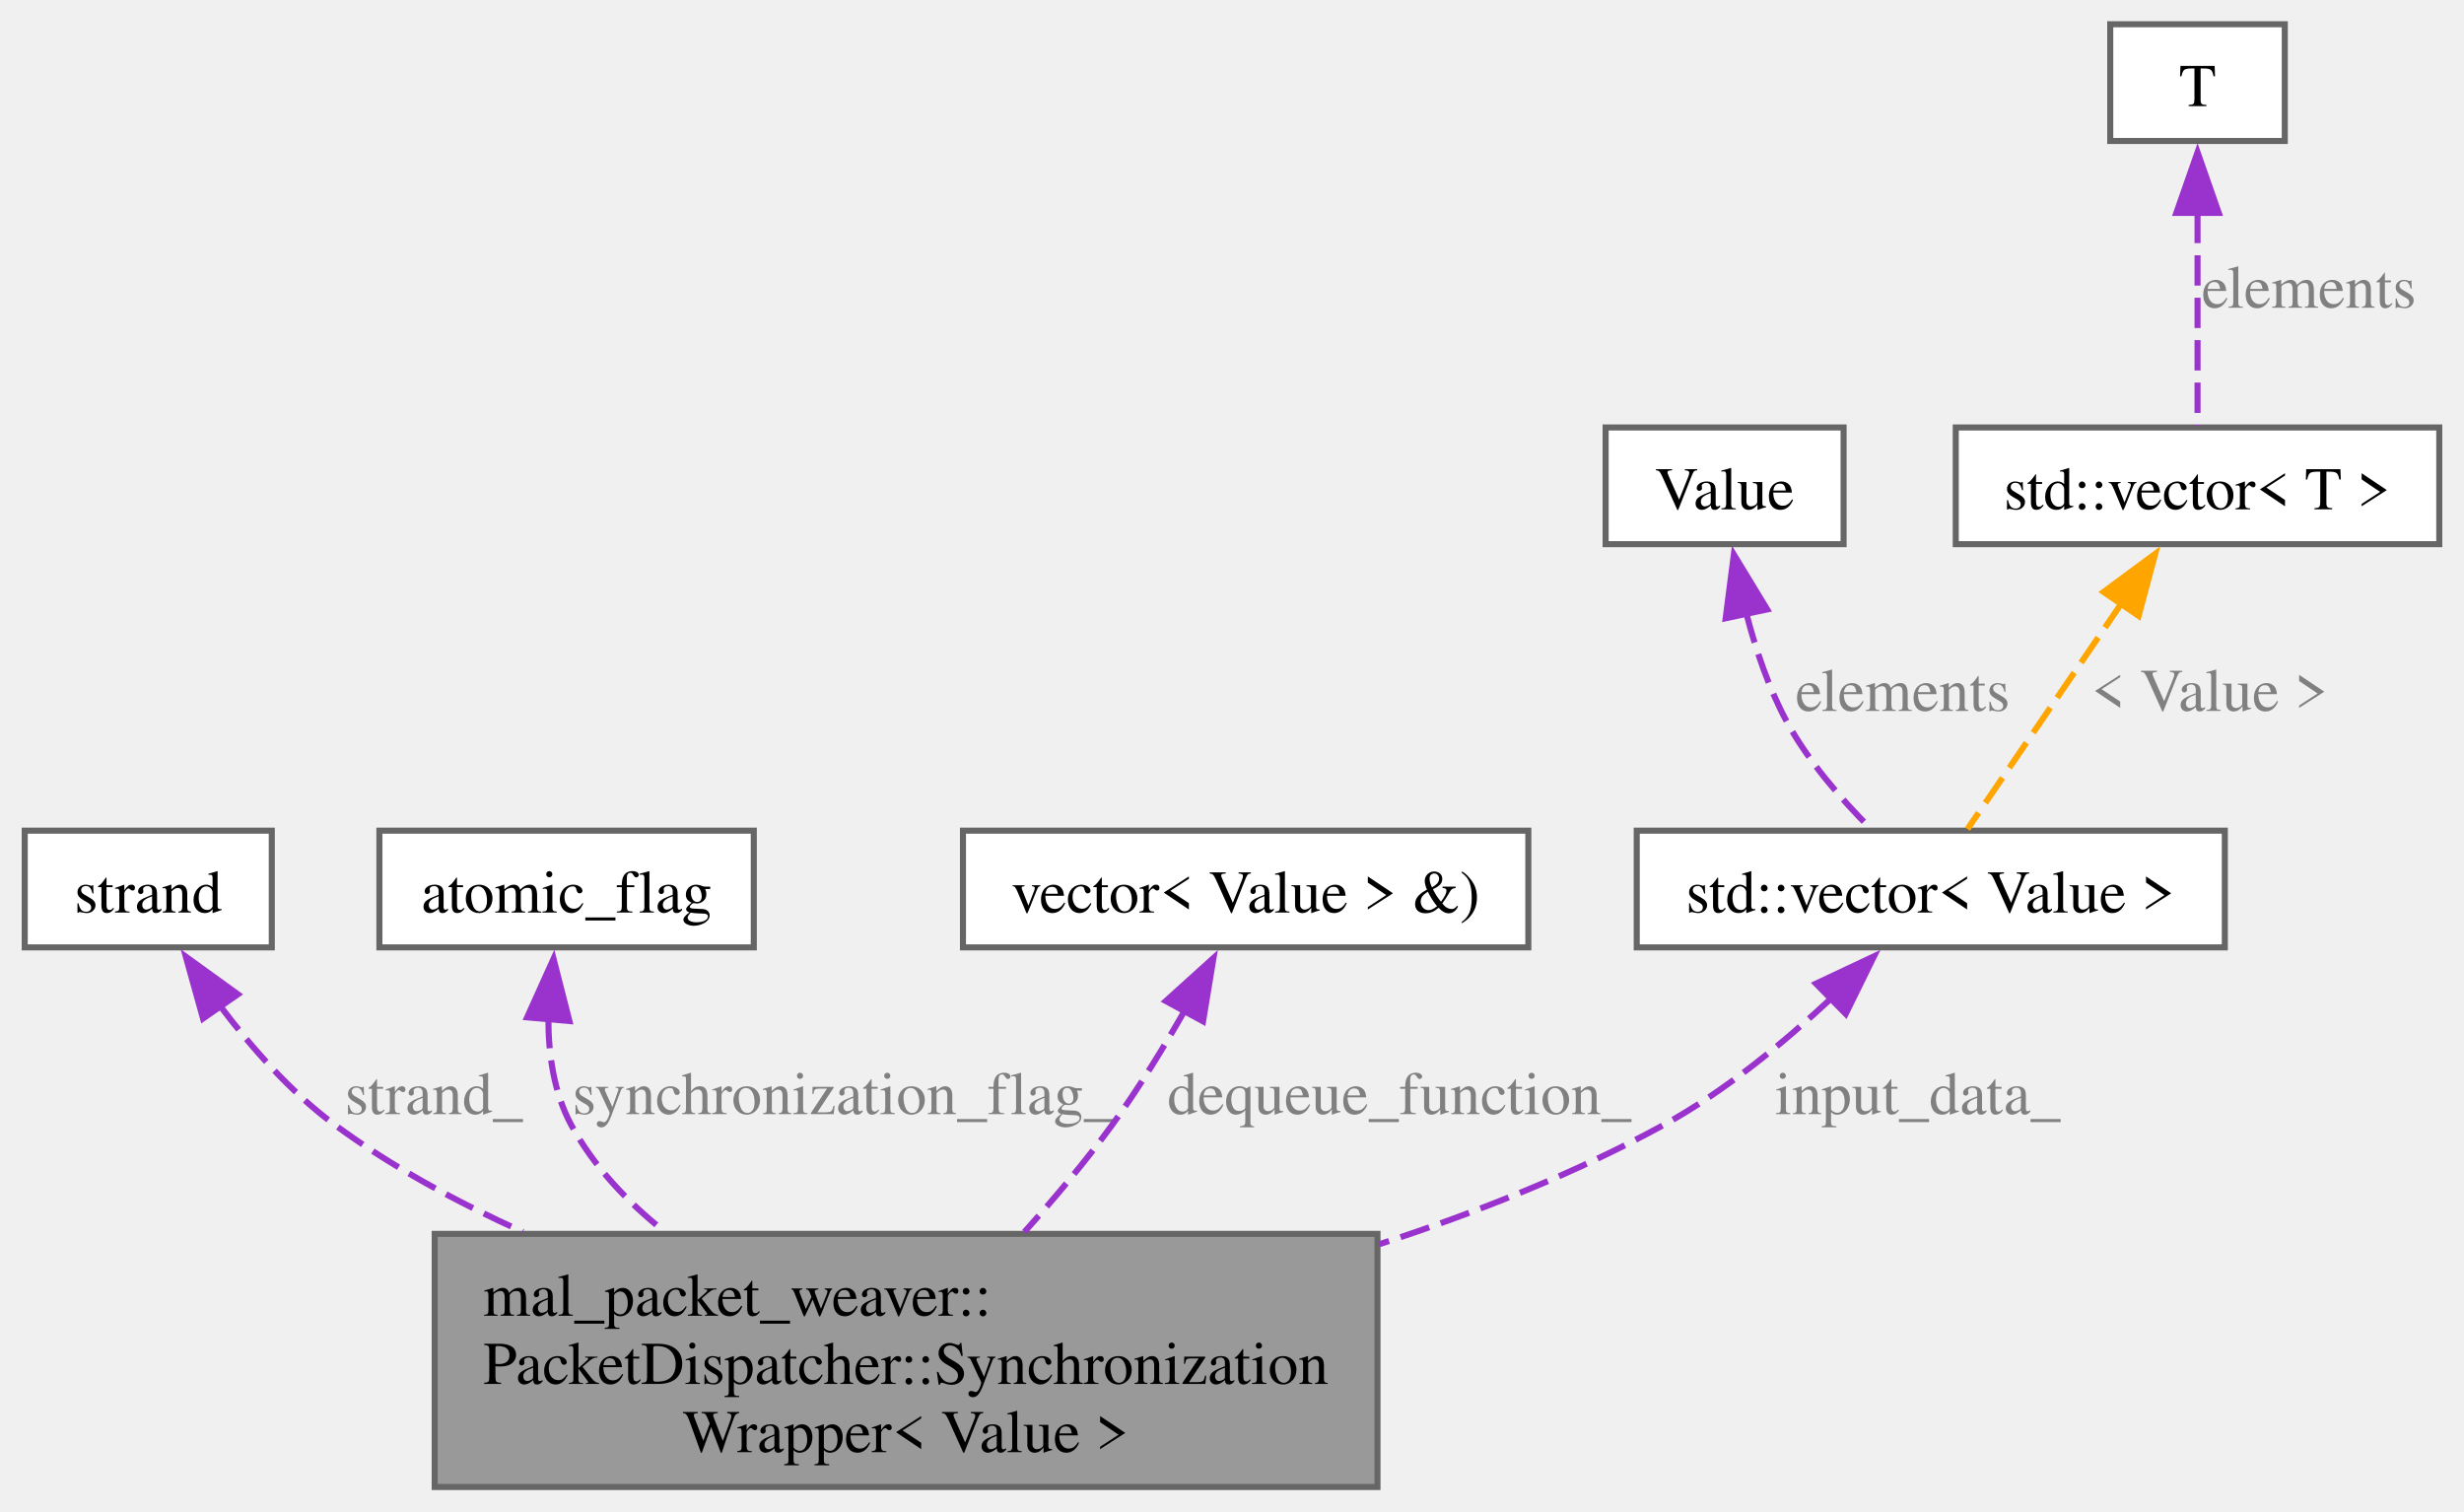
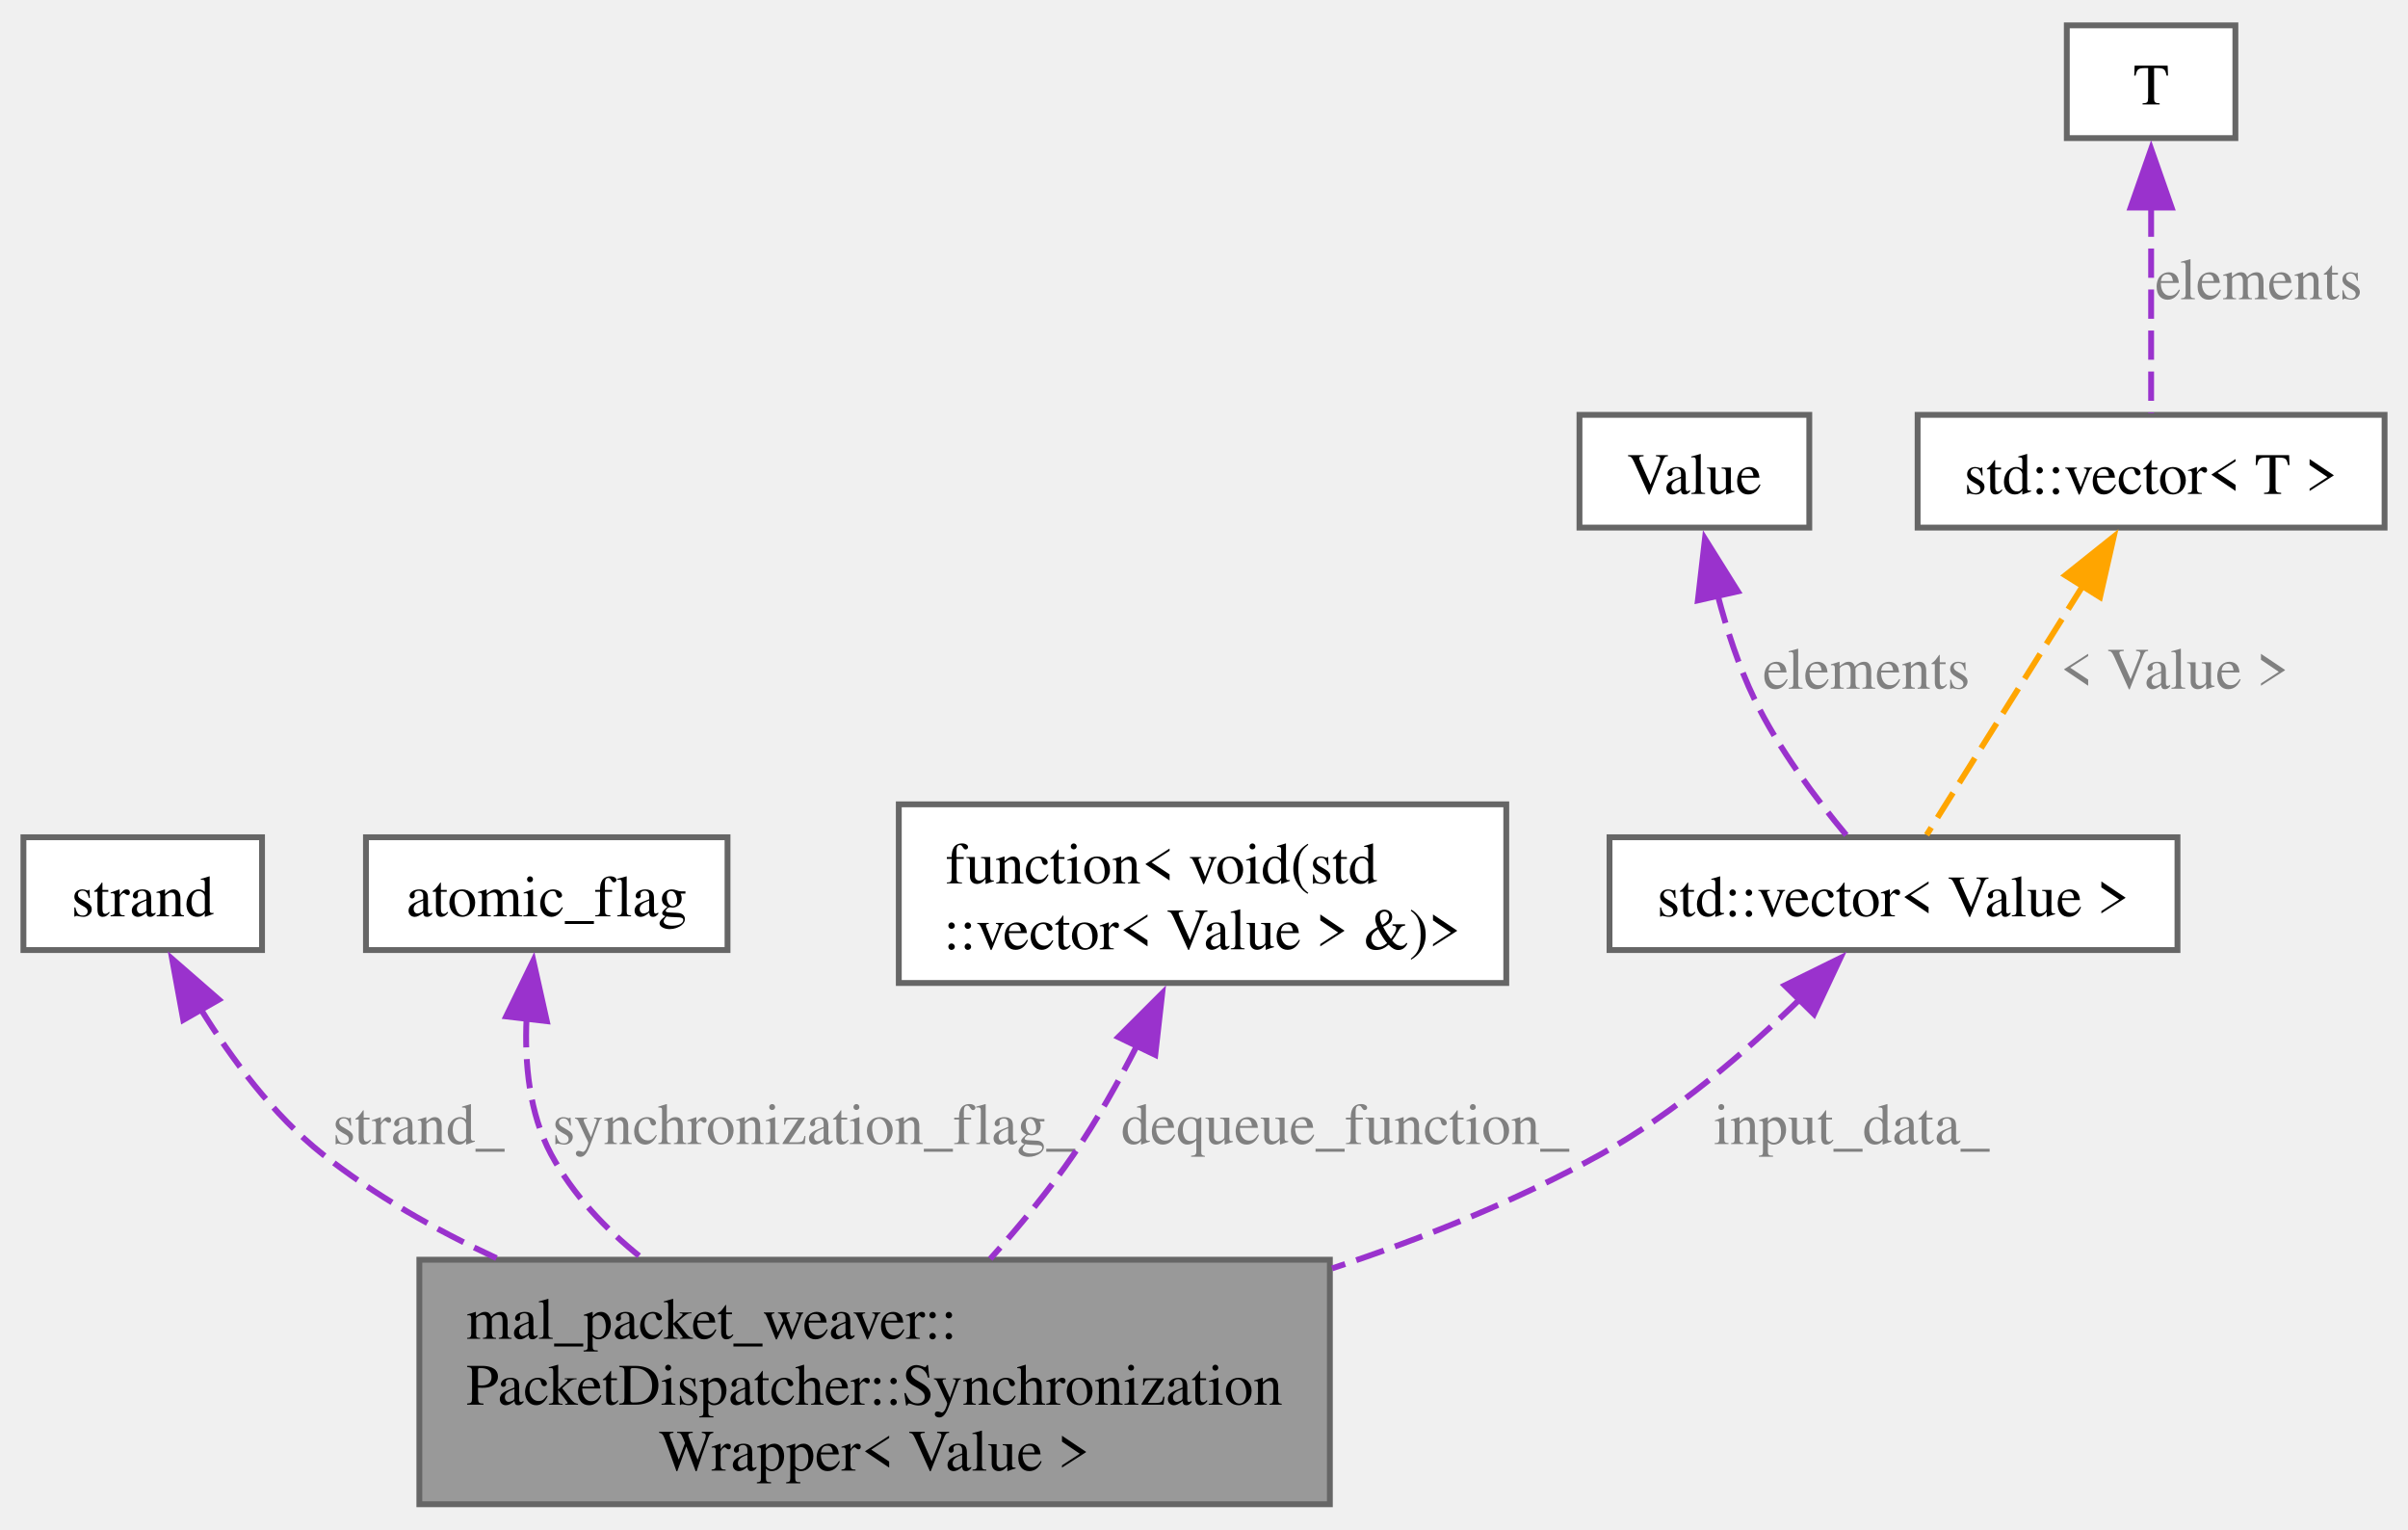
- <svg xmlns="http://www.w3.org/2000/svg" xmlns:xlink="http://www.w3.org/1999/xlink" width="406pt" height="249pt" viewBox="0.00 0.00 406.25 249.25">
-   <g id="graph0" class="graph" transform="scale(1 1) rotate(0) translate(4 245.25)">
+ <svg xmlns="http://www.w3.org/2000/svg" xmlns:xlink="http://www.w3.org/1999/xlink" width="411pt" height="261pt" viewBox="0.00 0.00 411.25 260.50">
+   <g id="graph0" class="graph" transform="scale(1 1) rotate(0) translate(4 256.5)">
    <g id="Node000001" class="node">
      <g id="a_Node000001">
        <a xlink:title="A wrapper class for synchronizing and processing data.">
          <polygon fill="#999999" stroke="#666666" points="223.12,-41.75 67.62,-41.75 67.62,0 223.12,0 223.12,-41.75" />
          <text text-anchor="start" x="75.62" y="-28.25" font-family="Times,serif" font-size="10.00">mal_packet_weaver::</text>
          <text text-anchor="start" x="75.62" y="-17" font-family="Times,serif" font-size="10.00">PacketDispatcher::Synchronization</text>
          <text text-anchor="middle" x="145.38" y="-5.75" font-family="Times,serif" font-size="10.00">Wrapper&lt; Value &gt;</text>
        </a>
      </g>
    </g>
    <g id="Node000002" class="node">
      <g id="a_Node000002">
        <a xlink:title=" ">
-           <polygon fill="white" stroke="#666666" points="40.75,-108.25 0,-108.25 0,-89 40.75,-89 40.75,-108.25" />
-           <text text-anchor="middle" x="20.38" y="-94.75" font-family="Times,serif" font-size="10.00">strand</text>
+           <polygon fill="white" stroke="#666666" points="40.75,-113.88 0,-113.88 0,-94.62 40.75,-94.62 40.75,-113.88" />
+           <text text-anchor="middle" x="20.38" y="-100.38" font-family="Times,serif" font-size="10.00">strand</text>
        </a>
      </g>
    </g>
    <g id="edge1_Node000001_Node000002" class="edge">
      <g id="a_edge1_Node000001_Node000002">
        <a xlink:title=" ">
-           <path fill="none" stroke="#9a32cd" stroke-dasharray="5,2" d="M32.21,-79.37C37.37,-72.51 43.89,-65.09 51.12,-59.75 60.49,-52.84 71.29,-46.98 82.17,-42.08" />
-           <polygon fill="#9a32cd" stroke="#9a32cd" points="29.41,-77.27 26.57,-87.47 35.16,-81.26 29.41,-77.27" />
+           <path fill="none" stroke="#9a32cd" stroke-dasharray="5,2" d="M30.26,-84.58C35.52,-76.08 42.66,-66.44 51.12,-59.75 59.98,-52.75 70.3,-46.89 80.79,-42.02" />
+           <polygon fill="#9a32cd" stroke="#9a32cd" points="27.3,-82.69 25.39,-93.12 33.38,-86.16 27.3,-82.69" />
        </a>
      </g>
      <text text-anchor="middle" x="67.5" y="-61.5" font-family="Times,serif" font-size="10.00" fill="grey"> strand_</text>
    </g>
    <g id="Node000003" class="node">
      <g id="a_Node000003">
        <a xlink:title=" ">
-           <polygon fill="white" stroke="#666666" points="120.25,-108.25 58.5,-108.25 58.5,-89 120.25,-89 120.25,-108.25" />
-           <text text-anchor="middle" x="89.38" y="-94.75" font-family="Times,serif" font-size="10.00">atomic_flag</text>
+           <polygon fill="white" stroke="#666666" points="120.25,-113.88 58.5,-113.88 58.5,-94.62 120.25,-94.62 120.25,-113.88" />
+           <text text-anchor="middle" x="89.38" y="-100.38" font-family="Times,serif" font-size="10.00">atomic_flag</text>
        </a>
      </g>
    </g>
    <g id="edge2_Node000001_Node000003" class="edge">
      <g id="a_edge2_Node000001_Node000003">
        <a xlink:title=" ">
-           <path fill="none" stroke="#9a32cd" stroke-dasharray="5,2" d="M86.37,-77.35C86.36,-71.39 87.27,-65.04 90.12,-59.75 93.83,-52.89 99.37,-47.03 105.55,-42.11" />
-           <polygon fill="#9a32cd" stroke="#9a32cd" points="82.86,-77.46 87.22,-87.12 89.84,-76.85 82.86,-77.46" />
+           <path fill="none" stroke="#9a32cd" stroke-dasharray="5,2" d="M85.93,-83C85.57,-75.31 86.37,-66.74 90.12,-59.75 93.82,-52.89 99.36,-47.02 105.53,-42.1" />
+           <polygon fill="#9a32cd" stroke="#9a32cd" points="82.44,-83.29 87.08,-92.82 89.39,-82.48 82.44,-83.29" />
        </a>
      </g>
      <text text-anchor="middle" x="135" y="-61.5" font-family="Times,serif" font-size="10.00" fill="grey"> synchronization_flag_</text>
    </g>
    <g id="Node000004" class="node">
      <g id="a_Node000004">
        <a xlink:title=" ">
-           <polygon fill="white" stroke="#666666" points="248,-108.25 154.75,-108.25 154.75,-89 248,-89 248,-108.25" />
-           <text text-anchor="middle" x="201.38" y="-94.75" font-family="Times,serif" font-size="10.00">vector&lt; Value &gt; &amp;)</text>
+           <polygon fill="white" stroke="#666666" points="253.25,-119.5 149.5,-119.5 149.5,-89 253.25,-89 253.25,-119.5" />
+           <text text-anchor="start" x="157.5" y="-106" font-family="Times,serif" font-size="10.00">function&lt; void(std</text>
+           <text text-anchor="middle" x="201.38" y="-94.75" font-family="Times,serif" font-size="10.00">::vector&lt; Value &gt; &amp;)&gt;</text>
        </a>
      </g>
    </g>
    <g id="edge3_Node000001_Node000004" class="edge">
      <g id="a_edge3_Node000001_Node000004">
        <a xlink:title=" ">
-           <path fill="none" stroke="#9a32cd" stroke-dasharray="5,2" d="M191.52,-78.92C187.96,-72.65 183.73,-65.74 179.38,-59.75 175.01,-53.75 169.85,-47.61 164.88,-42.06" />
-           <polygon fill="#9a32cd" stroke="#9a32cd" points="188.21,-80.15 196.07,-87.25 194.35,-76.8 188.21,-80.15" />
+           <path fill="none" stroke="#9a32cd" stroke-dasharray="5,2" d="M190.28,-78.51C187.07,-72.2 183.35,-65.57 179.38,-59.75 175.18,-53.62 170.08,-47.44 165.12,-41.9" />
+           <polygon fill="#9a32cd" stroke="#9a32cd" points="186.99,-79.76 194.49,-87.25 193.3,-76.72 186.99,-79.76" />
        </a>
      </g>
-       <text text-anchor="middle" x="226.75" y="-61.5" font-family="Times,serif" font-size="10.00" fill="grey"> dequeue_function_</text>
+       <text text-anchor="middle" x="225.75" y="-61.5" font-family="Times,serif" font-size="10.00" fill="grey"> dequeue_function_</text>
    </g>
    <g id="Node000005" class="node">
      <g id="a_Node000005">
        <a xlink:title=" ">
-           <polygon fill="white" stroke="#666666" points="362.88,-108.25 265.88,-108.25 265.88,-89 362.88,-89 362.88,-108.25" />
-           <text text-anchor="middle" x="314.38" y="-94.75" font-family="Times,serif" font-size="10.00">std::vector&lt; Value &gt;</text>
+           <polygon fill="white" stroke="#666666" points="367.88,-113.88 270.88,-113.88 270.88,-94.62 367.88,-94.62 367.88,-113.88" />
+           <text text-anchor="middle" x="319.38" y="-100.38" font-family="Times,serif" font-size="10.00">std::vector&lt; Value &gt;</text>
        </a>
      </g>
    </g>
    <g id="edge4_Node000001_Node000005" class="edge">
      <g id="a_edge4_Node000001_Node000005">
        <a xlink:title=" ">
-           <path fill="none" stroke="#9a32cd" stroke-dasharray="5,2" d="M297.99,-80.62C290.2,-73.34 280.41,-65.26 270.38,-59.75 255.87,-51.78 239.47,-45.27 223.44,-40.05" />
-           <polygon fill="#9a32cd" stroke="#9a32cd" points="295.44,-83.02 305.02,-87.53 300.35,-78.03 295.44,-83.02" />
+           <path fill="none" stroke="#9a32cd" stroke-dasharray="5,2" d="M303.55,-86.38C294.33,-77.39 282.03,-66.77 269.38,-59.75 255.2,-51.89 239.19,-45.46 223.5,-40.27" />
+           <polygon fill="#9a32cd" stroke="#9a32cd" points="300.8,-88.58 310.31,-93.26 305.8,-83.67 300.8,-88.58" />
        </a>
      </g>
      <text text-anchor="middle" x="312.25" y="-61.5" font-family="Times,serif" font-size="10.00" fill="grey"> input_data_</text>
    </g>
    <g id="Node000006" class="node">
      <g id="a_Node000006">
        <a xlink:title=" ">
-           <polygon fill="white" stroke="#666666" points="300,-174.75 260.75,-174.75 260.75,-155.5 300,-155.5 300,-174.75" />
-           <text text-anchor="middle" x="280.38" y="-161.25" font-family="Times,serif" font-size="10.00">Value</text>
+           <polygon fill="white" stroke="#666666" points="305,-186 265.75,-186 265.75,-166.75 305,-166.75 305,-186" />
+           <text text-anchor="middle" x="285.38" y="-172.5" font-family="Times,serif" font-size="10.00">Value</text>
        </a>
      </g>
    </g>
    <g id="edge5_Node000005_Node000006" class="edge">
      <g id="a_edge5_Node000005_Node000006">
        <a xlink:title=" ">
-           <path fill="none" stroke="#9a32cd" stroke-dasharray="5,2" d="M283.96,-144.08C285.5,-138.12 287.66,-131.73 290.62,-126.25 294.16,-119.71 299.6,-113.46 304.39,-108.65" />
-           <polygon fill="#9a32cd" stroke="#9a32cd" points="280.55,-143.28 281.9,-153.79 287.4,-144.74 280.55,-143.28" />
+           <path fill="none" stroke="#9a32cd" stroke-dasharray="5,2" d="M289.34,-155.27C290.89,-149.38 292.95,-143.04 295.62,-137.5 299.73,-128.98 306.18,-120.41 311.32,-114.25" />
+           <polygon fill="#9a32cd" stroke="#9a32cd" points="285.97,-154.32 287.18,-164.84 292.8,-155.86 285.97,-154.32" />
        </a>
      </g>
-       <text text-anchor="middle" x="309.75" y="-128" font-family="Times,serif" font-size="10.00" fill="grey"> elements</text>
+       <text text-anchor="middle" x="314.75" y="-139.25" font-family="Times,serif" font-size="10.00" fill="grey"> elements</text>
    </g>
    <g id="Node000007" class="node">
      <g id="a_Node000007">
        <a xlink:title=" ">
-           <polygon fill="white" stroke="#666666" points="398.25,-174.75 318.5,-174.75 318.5,-155.5 398.25,-155.5 398.25,-174.75" />
-           <text text-anchor="middle" x="358.38" y="-161.25" font-family="Times,serif" font-size="10.00">std::vector&lt; T &gt;</text>
+           <polygon fill="white" stroke="#666666" points="403.25,-186 323.5,-186 323.5,-166.75 403.25,-166.75 403.25,-186" />
+           <text text-anchor="middle" x="363.38" y="-172.5" font-family="Times,serif" font-size="10.00">std::vector&lt; T &gt;</text>
        </a>
      </g>
    </g>
    <g id="edge6_Node000005_Node000007" class="edge">
      <g id="a_edge6_Node000005_Node000007">
        <a xlink:title=" ">
-           <path fill="none" stroke="orange" stroke-dasharray="5,2" d="M345.93,-145.88C337.59,-133.66 326.99,-118.11 320.44,-108.52" />
-           <polygon fill="orange" stroke="orange" points="342.88,-147.62 351.4,-153.91 348.66,-143.67 342.88,-147.62" />
+           <path fill="none" stroke="orange" stroke-dasharray="5,2" d="M351.87,-157.05C343.24,-143.29 331.79,-125.04 325.04,-114.28" />
+           <polygon fill="orange" stroke="orange" points="348.72,-158.6 357,-165.21 354.65,-154.88 348.72,-158.6" />
        </a>
      </g>
-       <text text-anchor="middle" x="360.38" y="-128" font-family="Times,serif" font-size="10.00" fill="grey"> &lt; Value &gt;</text>
+       <text text-anchor="middle" x="367.38" y="-139.25" font-family="Times,serif" font-size="10.00" fill="grey"> &lt; Value &gt;</text>
    </g>
    <g id="Node000008" class="node">
      <g id="a_Node000008">
        <a xlink:title=" ">
-           <polygon fill="white" stroke="#666666" points="372.77,-241.25 343.98,-241.25 343.98,-222 372.77,-222 372.77,-241.25" />
-           <text text-anchor="middle" x="358.38" y="-227.75" font-family="Times,serif" font-size="10.00">T</text>
+           <polygon fill="white" stroke="#666666" points="377.77,-252.5 348.98,-252.5 348.98,-233.25 377.77,-233.25 377.77,-252.5" />
+           <text text-anchor="middle" x="363.38" y="-239" font-family="Times,serif" font-size="10.00">T</text>
        </a>
      </g>
    </g>
    <g id="edge7_Node000007_Node000008" class="edge">
      <g id="a_edge7_Node000007_Node000008">
        <a xlink:title=" ">
-           <path fill="none" stroke="#9a32cd" stroke-dasharray="5,2" d="M358.38,-210.15C358.38,-198.32 358.38,-184.04 358.38,-175.02" />
-           <polygon fill="#9a32cd" stroke="#9a32cd" points="354.88,-210.14 358.38,-220.14 361.88,-210.14 354.88,-210.14" />
+           <path fill="none" stroke="#9a32cd" stroke-dasharray="5,2" d="M363.38,-221.4C363.38,-209.57 363.38,-195.29 363.38,-186.27" />
+           <polygon fill="#9a32cd" stroke="#9a32cd" points="359.88,-221.39 363.38,-231.39 366.88,-221.39 359.88,-221.39" />
        </a>
      </g>
-       <text text-anchor="middle" x="376.75" y="-194.5" font-family="Times,serif" font-size="10.00" fill="grey"> elements</text>
+       <text text-anchor="middle" x="381.75" y="-205.75" font-family="Times,serif" font-size="10.00" fill="grey"> elements</text>
    </g>
  </g>
</svg>
